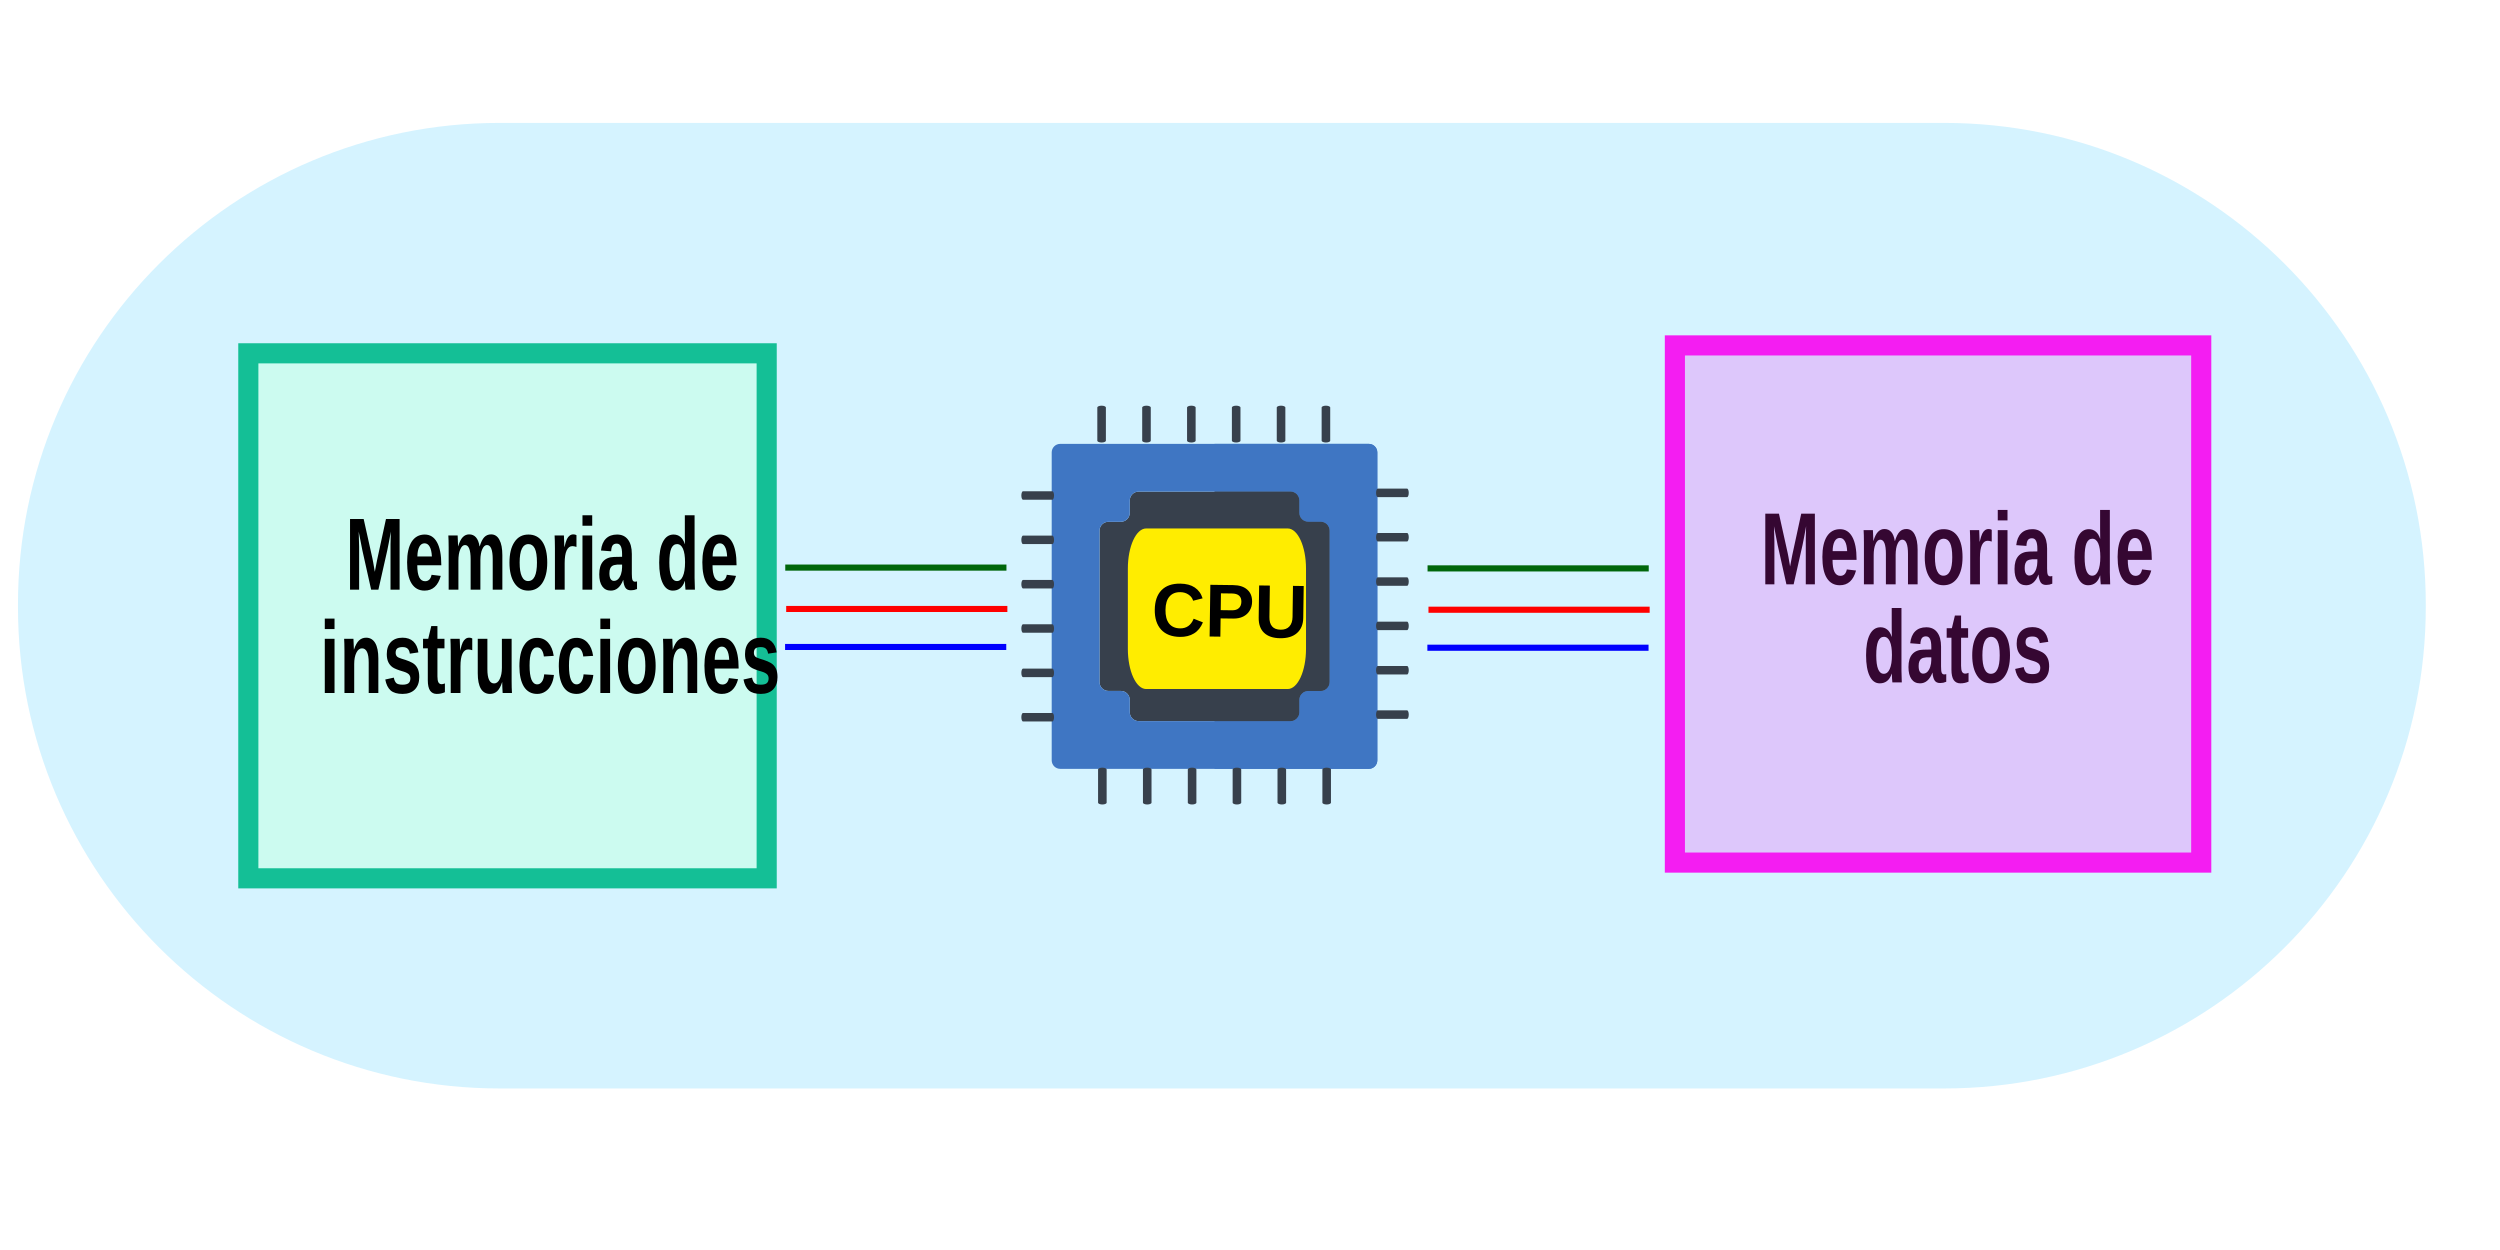
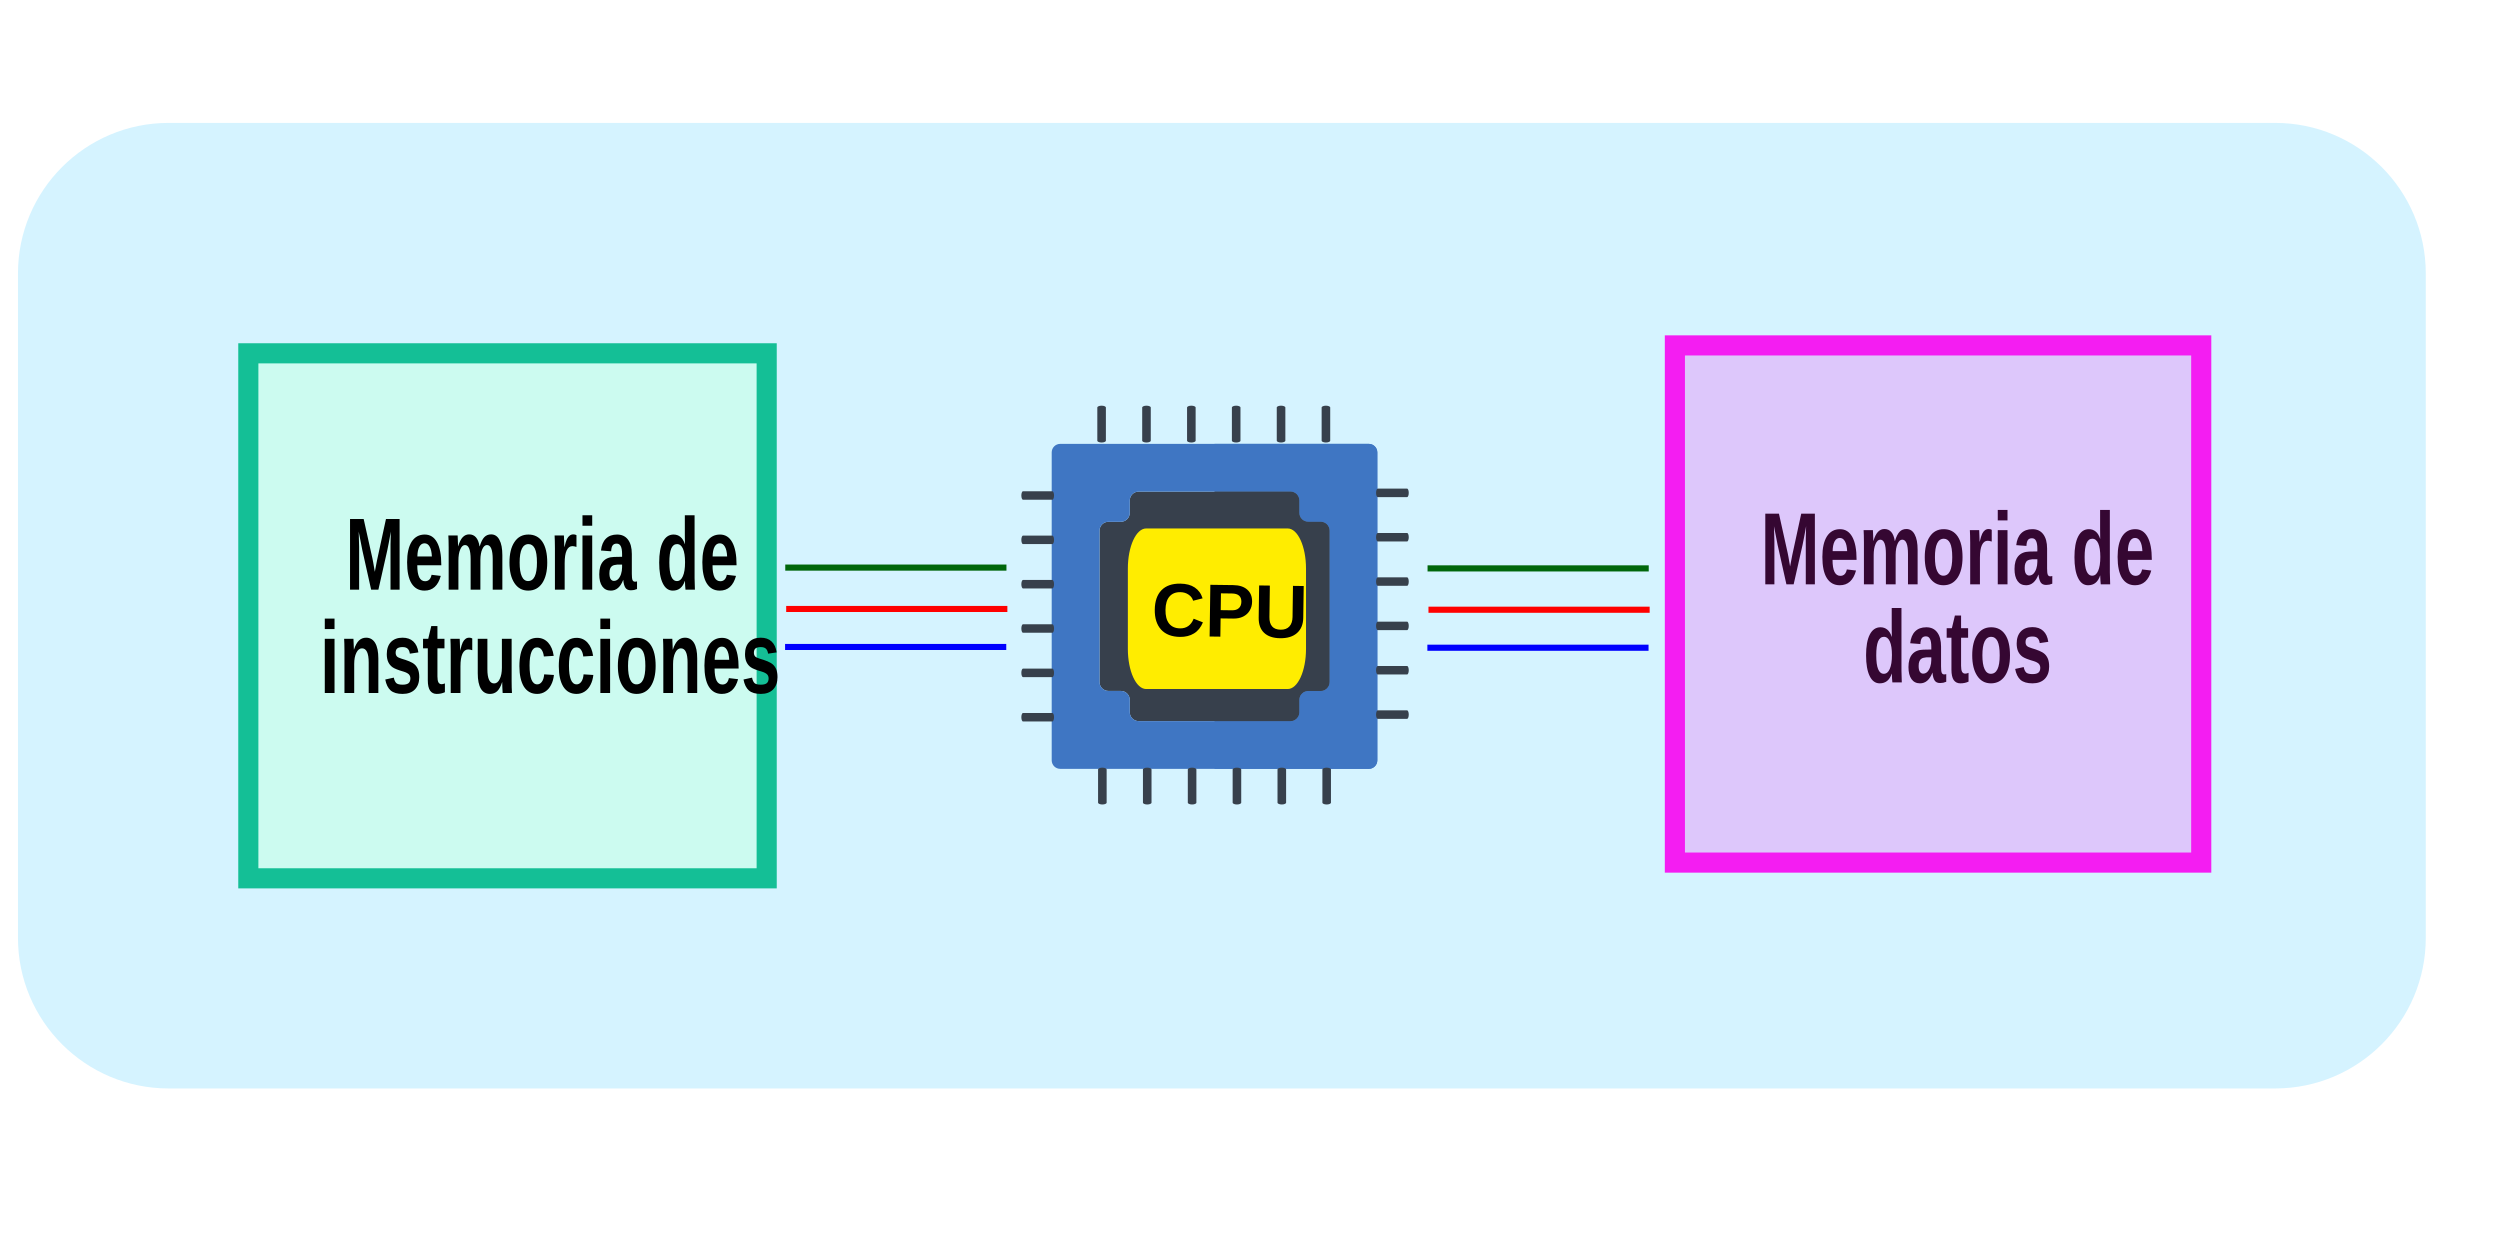
<svg xmlns="http://www.w3.org/2000/svg" xmlns:xlink="http://www.w3.org/1999/xlink" width="400" zoomAndPan="magnify" viewBox="0 0 300 150" height="200" preserveAspectRatio="xMidYMid" version="1.0" id="svg100" xml:space="preserve">
  <defs id="defs26">
    <g id="g1" />
    <clipPath id="b8525f341f">
      <path d="m 224,64.465 h 5 V 99 h -5 z m 0,0" clip-rule="nonzero" id="path1" />
    </clipPath>
    <clipPath id="ac3e938f6a">
      <path d="m 206,64.465 h 4 V 99 h -4 z m 0,0" clip-rule="nonzero" id="path2" />
    </clipPath>
    <clipPath id="e2d112d151">
      <path d="m 187,64.465 h 5 V 99 h -5 z m 0,0" clip-rule="nonzero" id="path3" />
    </clipPath>
    <clipPath id="3efb7c6d20">
      <path d="m 169,64.465 h 4 V 99 h -4 z m 0,0" clip-rule="nonzero" id="path4" />
    </clipPath>
    <clipPath id="7d9ebcf597">
      <path d="m 151,64.465 h 4 V 99 h -4 z m 0,0" clip-rule="nonzero" id="path5" />
    </clipPath>
    <clipPath id="8bff8f2bc7">
      <path d="m 132,64.465 h 5 V 99 h -5 z m 0,0" clip-rule="nonzero" id="path6" />
    </clipPath>
    <clipPath id="20446e5919">
      <path d="m 224,209 h 5 v 34.715 h -5 z m 0,0" clip-rule="nonzero" id="path7" />
    </clipPath>
    <clipPath id="1398fa6fd3">
      <path d="m 206,209 h 4 v 34.715 h -4 z m 0,0" clip-rule="nonzero" id="path8" />
    </clipPath>
    <clipPath id="0b933b9e06">
      <path d="m 187,209 h 5 v 34.715 h -5 z m 0,0" clip-rule="nonzero" id="path9" />
    </clipPath>
    <clipPath id="94be432b0c">
      <path d="m 169,209 h 4 v 34.715 h -4 z m 0,0" clip-rule="nonzero" id="path10" />
    </clipPath>
    <clipPath id="e2c3cef8ee">
      <path d="m 151,209 h 4 v 34.715 h -4 z m 0,0" clip-rule="nonzero" id="path11" />
    </clipPath>
    <clipPath id="528cdb72d3">
      <path d="m 132,209 h 5 v 34.715 h -5 z m 0,0" clip-rule="nonzero" id="path12" />
    </clipPath>
    <clipPath id="d3e404183e">
      <path d="M 90.605,106 H 126 v 4 H 90.605 Z m 0,0" clip-rule="nonzero" id="path13" />
    </clipPath>
    <clipPath id="5c80ba8e34">
      <path d="M 90.605,124 H 126 v 5 H 90.605 Z m 0,0" clip-rule="nonzero" id="path14" />
    </clipPath>
    <clipPath id="596eec025b">
      <path d="M 90.605,143 H 126 v 4 H 90.605 Z m 0,0" clip-rule="nonzero" id="path15" />
    </clipPath>
    <clipPath id="7453984d37">
      <path d="M 90.605,161 H 126 v 5 H 90.605 Z m 0,0" clip-rule="nonzero" id="path16" />
    </clipPath>
    <clipPath id="858e516ca4">
      <path d="M 90.605,180 H 126 v 4 H 90.605 Z m 0,0" clip-rule="nonzero" id="path17" />
    </clipPath>
    <clipPath id="1bd2cc62fa">
      <path d="M 90.605,198 H 126 v 4 H 90.605 Z m 0,0" clip-rule="nonzero" id="path18" />
    </clipPath>
    <clipPath id="dd378d65d3">
      <path d="m 235,106 h 34.855 v 4 H 235 Z m 0,0" clip-rule="nonzero" id="path19" />
    </clipPath>
    <clipPath id="96ad6bb40f">
      <path d="m 235,124 h 34.855 v 5 H 235 Z m 0,0" clip-rule="nonzero" id="path20" />
    </clipPath>
    <clipPath id="cd8ddf779d">
      <path d="m 235,143 h 34.855 v 4 H 235 Z m 0,0" clip-rule="nonzero" id="path21" />
    </clipPath>
    <clipPath id="2b1e2b2fa7">
      <path d="m 235,161 h 34.855 v 5 H 235 Z m 0,0" clip-rule="nonzero" id="path22" />
    </clipPath>
    <clipPath id="b9ebf00280">
      <path d="m 235,180 h 34.855 v 4 H 235 Z m 0,0" clip-rule="nonzero" id="path23" />
    </clipPath>
    <clipPath id="832c1e5695">
      <path d="m 235,198 h 34.855 v 4 H 235 Z m 0,0" clip-rule="nonzero" id="path24" />
    </clipPath>
    <clipPath id="7926a1729c">
      <path d="m 102.699,318 h 162.75 v 10 h -162.75 z m 0,0" clip-rule="nonzero" id="path25" />
    </clipPath>
    <clipPath id="d77e3e3944">
      <path d="m 105.289,324 h 156 v 10 h -156 z m 0,0" clip-rule="nonzero" id="path26" />
    </clipPath>
    <filter style="color-interpolation-filters:sRGB" id="filter3" x="-0.633" y="-0.609" width="2.595" height="2.535">
      <feGaussianBlur result="result0" in="SourceAlpha" stdDeviation="4" id="feGaussianBlur3" />
      <feOffset dx="5" dy="5" result="result4" id="feOffset3" />
      <feComposite in="SourceGraphic" in2="result4" operator="xor" result="result3" id="feComposite3" />
    </filter>
    <filter style="color-interpolation-filters:sRGB" id="filter3-2" x="-0.633" y="-0.609" width="2.595" height="2.535">
      <feGaussianBlur result="result0" in="SourceAlpha" stdDeviation="4" id="feGaussianBlur3-8" />
      <feOffset dx="5" dy="5" result="result4" id="feOffset3-3" />
      <feComposite in="SourceGraphic" in2="result4" operator="xor" result="result3" id="feComposite3-0" />
    </filter>
    <clipPath id="d77e3e3944-9">
      <path d="m 105.289,324 h 156 v 10 h -156 z m 0,0" clip-rule="nonzero" id="path26-4" />
    </clipPath>
    <clipPath id="d3e404183e-0">
      <path d="M 90.605,106 H 126 v 4 H 90.605 Z m 0,0" clip-rule="nonzero" id="path13-7" />
    </clipPath>
    <clipPath id="5c80ba8e34-2">
      <path d="M 90.605,124 H 126 v 5 H 90.605 Z m 0,0" clip-rule="nonzero" id="path14-4" />
    </clipPath>
    <clipPath id="596eec025b-4">
      <path d="M 90.605,143 H 126 v 4 H 90.605 Z m 0,0" clip-rule="nonzero" id="path15-2" />
    </clipPath>
    <clipPath id="7453984d37-3">
      <path d="M 90.605,161 H 126 v 5 H 90.605 Z m 0,0" clip-rule="nonzero" id="path16-0" />
    </clipPath>
    <clipPath id="858e516ca4-7">
      <path d="M 90.605,180 H 126 v 4 H 90.605 Z m 0,0" clip-rule="nonzero" id="path17-6" />
    </clipPath>
    <clipPath id="1bd2cc62fa-0">
      <path d="M 90.605,198 H 126 v 4 H 90.605 Z m 0,0" clip-rule="nonzero" id="path18-4" />
    </clipPath>
    <clipPath id="20446e5919-6">
      <path d="m 224,209 h 5 v 34.715 h -5 z m 0,0" clip-rule="nonzero" id="path7-6" />
    </clipPath>
    <clipPath id="1398fa6fd3-0">
      <path d="m 206,209 h 4 v 34.715 h -4 z m 0,0" clip-rule="nonzero" id="path8-4" />
    </clipPath>
    <clipPath id="0b933b9e06-8">
      <path d="m 187,209 h 5 v 34.715 h -5 z m 0,0" clip-rule="nonzero" id="path9-4" />
    </clipPath>
    <clipPath id="94be432b0c-9">
      <path d="m 169,209 h 4 v 34.715 h -4 z m 0,0" clip-rule="nonzero" id="path10-5" />
    </clipPath>
    <clipPath id="e2c3cef8ee-5">
      <path d="m 151,209 h 4 v 34.715 h -4 z m 0,0" clip-rule="nonzero" id="path11-5" />
    </clipPath>
    <clipPath id="528cdb72d3-3">
      <path d="m 132,209 h 5 v 34.715 h -5 z m 0,0" clip-rule="nonzero" id="path12-8" />
    </clipPath>
    <linearGradient id="swatch66">
      <stop style="stop-color:#000000;stop-opacity:1;" offset="0" id="stop67" />
    </linearGradient>
    <linearGradient xlink:href="#swatch66" id="linearGradient52" gradientUnits="userSpaceOnUse" gradientTransform="matrix(0.581114,0,0,0.5811139,16.52501,46.96391)" x1="50.86" y1="14.208" x2="123.691" y2="14.208" />
    <linearGradient xlink:href="#swatch66" id="linearGradient54" gradientUnits="userSpaceOnUse" gradientTransform="matrix(0.581114,0,0,0.5811139,12.84896,57.26885)" x1="50.86" y1="14.208" x2="123.691" y2="14.208" />
    <linearGradient xlink:href="#swatch66" id="linearGradient56" gradientUnits="userSpaceOnUse" gradientTransform="matrix(0.581114,0,0,0.5811139,220.8318,46.42763)" x1="50.86" y1="14.208" x2="123.691" y2="14.208" />
    <linearGradient xlink:href="#swatch66" id="linearGradient58" gradientUnits="userSpaceOnUse" gradientTransform="matrix(0.581114,0,0,0.5811139,235.6452,56.2125)" x1="50.86" y1="14.208" x2="123.691" y2="14.208" />
    <linearGradient xlink:href="#swatch66" id="linearGradient60" gradientUnits="userSpaceOnUse" gradientTransform="matrix(0.508278,0,0,0.5082779,111.1665,63.51901)" x1="50.86" y1="14.208" x2="123.691" y2="14.208" />
  </defs>
  <g id="layer2">
-     <rect width="288.938" height="115.866" rx="57.788" fill="#0C0A09" id="rect1-8" style="mix-blend-mode:normal;fill:#d5f3ff;fill-opacity:1;stroke-width:0.715" x="2.156" y="14.749" />
+     <rect width="288.938" height="115.866" rx="18.077" fill="#0C0A09" id="rect1-8" style="mix-blend-mode:normal;fill:#d5f3ff;fill-opacity:1;stroke-width:0.715" x="2.156" y="14.749" />
  </g>
  <path fill="#37404c" d="m 159.541,63.683 v 18.161 c 0,0.591 -0.479,1.068 -1.072,1.068 h -1.487 c -0.591,0 -1.071,0.478 -1.071,1.07 v 1.484 c 0,0.59 -0.479,1.068 -1.072,1.068 h -18.197 c -0.592,0 -1.071,-0.478 -1.071,-1.068 v -1.484 c 0,-0.591 -0.479,-1.07 -1.072,-1.07 h -1.487 c -0.591,0 -1.071,-0.477 -1.071,-1.068 V 63.683 c 0,-0.591 0.479,-1.07 1.071,-1.07 h 1.487 c 0.592,0 1.072,-0.478 1.072,-1.068 v -1.484 c 0,-0.591 0.478,-1.07 1.071,-1.07 h 18.197 c 0.592,0 1.072,0.478 1.072,1.07 v 1.484 c 0,0.59 0.479,1.068 1.071,1.068 h 1.487 c 0.592,0 1.072,0.478 1.072,1.07" fill-opacity="1" fill-rule="nonzero" id="path27" style="stroke-width:0.293" />
  <path fill="#3f76c3" d="M 159.541,81.843 V 63.683 c 0,-0.591 -0.479,-1.07 -1.072,-1.07 h -1.487 c -0.591,0 -1.071,-0.478 -1.071,-1.068 v -1.484 c 0,-0.591 -0.479,-1.07 -1.072,-1.07 h -18.197 c -0.592,0 -1.071,0.478 -1.071,1.07 v 1.484 c 0,0.59 -0.479,1.068 -1.072,1.068 h -1.487 c -0.591,0 -1.071,0.478 -1.071,1.07 v 18.161 c 0,0.591 0.479,1.068 1.071,1.068 h 1.487 c 0.592,0 1.072,0.478 1.072,1.07 v 1.484 c 0,0.59 0.478,1.068 1.071,1.068 h 18.197 c 0.592,0 1.072,-0.478 1.072,-1.068 v -1.484 c 0,-0.591 0.479,-1.07 1.071,-1.07 h 1.487 c 0.592,0 1.072,-0.477 1.072,-1.068 z m -27.258,10.419 h -5.051 c -0.571,0 -1.028,-0.458 -1.028,-1.027 V 54.291 c 0,-0.57 0.457,-1.027 1.028,-1.027 h 37.018 c 0.571,0 1.029,0.458 1.029,1.027 v 36.944 c 0,0.57 -0.459,1.027 -1.029,1.027 h -31.967" fill-opacity="1" fill-rule="nonzero" id="path28" style="stroke-width:0.293" />
  <path fill="#3f76c3" d="m 164.251,53.264 h -18.509 v 5.728 h 9.098 c 0.592,0 1.072,0.478 1.072,1.07 v 1.484 c 0,0.59 0.479,1.068 1.071,1.068 h 1.487 c 0.592,0 1.072,0.478 1.072,1.07 v 18.161 c 0,0.591 -0.479,1.068 -1.072,1.068 h -1.487 c -0.591,0 -1.071,0.478 -1.071,1.07 v 1.484 c 0,0.59 -0.479,1.068 -1.072,1.068 h -9.098 v 5.729 h 18.509 c 0.571,0 1.029,-0.458 1.029,-1.027 V 54.291 c 0,-0.57 -0.459,-1.027 -1.029,-1.027" fill-opacity="1" fill-rule="nonzero" id="path29" style="stroke-width:0.293" />
  <path fill="#37404c" d="m 154.84,86.534 c 0.592,0 1.072,-0.478 1.072,-1.068 v -1.484 c 0,-0.591 0.479,-1.07 1.071,-1.07 h 1.487 c 0.592,0 1.072,-0.477 1.072,-1.068 V 63.683 c 0,-0.591 -0.479,-1.07 -1.072,-1.07 h -1.487 c -0.591,0 -1.071,-0.478 -1.071,-1.068 v -1.484 c 0,-0.591 -0.479,-1.07 -1.072,-1.07 h -9.098 v 27.542 h 9.098" fill-opacity="1" fill-rule="nonzero" id="path30" style="stroke-width:0.293" />
  <g clip-path="url(#20446e5919)" id="g37" transform="matrix(0.2927964,0,0,0.1285211,92.93457,65.19689)">
    <path fill="#37404c" d="m 226.32,243.871 c -0.965,0 -1.754,-0.789 -1.754,-1.754 v -30.895 c 0,-0.977 0.789,-1.754 1.754,-1.754 0.973,0 1.762,0.777 1.762,1.754 v 30.895 c 0,0.965 -0.789,1.754 -1.762,1.754" fill-opacity="1" fill-rule="nonzero" id="path37" />
  </g>
  <g clip-path="url(#1398fa6fd3)" id="g38" transform="matrix(0.2927964,0,0,0.1285211,92.93457,65.19689)">
    <path fill="#37404c" d="m 207.934,243.871 c -0.973,0 -1.762,-0.789 -1.762,-1.754 v -30.895 c 0,-0.977 0.789,-1.754 1.762,-1.754 0.965,0 1.762,0.777 1.762,1.754 v 30.895 c 0,0.965 -0.797,1.754 -1.762,1.754" fill-opacity="1" fill-rule="nonzero" id="path38" />
  </g>
  <g clip-path="url(#0b933b9e06)" id="g39" transform="matrix(0.2927964,0,0,0.1285211,92.93457,65.19689)">
    <path fill="#37404c" d="m 189.539,243.871 c -0.965,0 -1.754,-0.789 -1.754,-1.754 v -30.895 c 0,-0.977 0.789,-1.754 1.754,-1.754 0.977,0 1.762,0.777 1.762,1.754 v 30.895 c 0,0.965 -0.785,1.754 -1.762,1.754" fill-opacity="1" fill-rule="nonzero" id="path39" />
  </g>
  <g clip-path="url(#94be432b0c)" id="g40" transform="matrix(0.2927964,0,0,0.1285211,92.93457,65.19689)">
    <path fill="#37404c" d="m 171.172,243.871 c -0.977,0 -1.762,-0.789 -1.762,-1.754 v -30.895 c 0,-0.977 0.785,-1.754 1.762,-1.754 0.965,0 1.754,0.777 1.754,1.754 v 30.895 c 0,0.965 -0.789,1.754 -1.754,1.754" fill-opacity="1" fill-rule="nonzero" id="path40" />
  </g>
  <g clip-path="url(#e2c3cef8ee)" id="g41" transform="matrix(0.2927964,0,0,0.1285211,92.93457,65.19689)">
    <path fill="#37404c" d="m 152.777,243.871 c -0.965,0 -1.754,-0.789 -1.754,-1.754 v -30.895 c 0,-0.977 0.789,-1.754 1.754,-1.754 0.973,0 1.762,0.777 1.762,1.754 v 30.895 c 0,0.965 -0.789,1.754 -1.762,1.754" fill-opacity="1" fill-rule="nonzero" id="path41" />
  </g>
  <g clip-path="url(#528cdb72d3)" id="g42" transform="matrix(0.2927964,0,0,0.1285211,92.93457,65.19689)">
    <path fill="#37404c" d="m 134.391,243.871 c -0.973,0 -1.762,-0.789 -1.762,-1.754 v -30.895 c 0,-0.977 0.789,-1.754 1.762,-1.754 0.965,0 1.754,0.777 1.754,1.754 v 30.895 c 0,0.965 -0.789,1.754 -1.754,1.754" fill-opacity="1" fill-rule="nonzero" id="path42" />
  </g>
  <g clip-path="url(#20446e5919-6)" id="g37-1" transform="matrix(0.2927964,0,0,0.1285211,92.84432,21.76008)">
    <path fill="#37404c" d="m 226.32,243.871 c -0.965,0 -1.754,-0.789 -1.754,-1.754 v -30.895 c 0,-0.977 0.789,-1.754 1.754,-1.754 0.973,0 1.762,0.777 1.762,1.754 v 30.895 c 0,0.965 -0.789,1.754 -1.762,1.754" fill-opacity="1" fill-rule="nonzero" id="path37-6" />
  </g>
  <g clip-path="url(#1398fa6fd3-0)" id="g38-1" transform="matrix(0.2927964,0,0,0.1285211,92.84432,21.76008)">
    <path fill="#37404c" d="m 207.934,243.871 c -0.973,0 -1.762,-0.789 -1.762,-1.754 v -30.895 c 0,-0.977 0.789,-1.754 1.762,-1.754 0.965,0 1.762,0.777 1.762,1.754 v 30.895 c 0,0.965 -0.797,1.754 -1.762,1.754" fill-opacity="1" fill-rule="nonzero" id="path38-7" />
  </g>
  <g clip-path="url(#0b933b9e06-8)" id="g39-6" transform="matrix(0.2927964,0,0,0.1285211,92.84432,21.76008)">
    <path fill="#37404c" d="m 189.539,243.871 c -0.965,0 -1.754,-0.789 -1.754,-1.754 v -30.895 c 0,-0.977 0.789,-1.754 1.754,-1.754 0.977,0 1.762,0.777 1.762,1.754 v 30.895 c 0,0.965 -0.785,1.754 -1.762,1.754" fill-opacity="1" fill-rule="nonzero" id="path39-2" />
  </g>
  <g clip-path="url(#94be432b0c-9)" id="g40-4" transform="matrix(0.2927964,0,0,0.1285211,92.84432,21.76008)">
    <path fill="#37404c" d="m 171.172,243.871 c -0.977,0 -1.762,-0.789 -1.762,-1.754 v -30.895 c 0,-0.977 0.785,-1.754 1.762,-1.754 0.965,0 1.754,0.777 1.754,1.754 v 30.895 c 0,0.965 -0.789,1.754 -1.754,1.754" fill-opacity="1" fill-rule="nonzero" id="path40-2" />
  </g>
  <g clip-path="url(#e2c3cef8ee-5)" id="g41-4" transform="matrix(0.2927964,0,0,0.1285211,92.84432,21.76008)">
    <path fill="#37404c" d="m 152.777,243.871 c -0.965,0 -1.754,-0.789 -1.754,-1.754 v -30.895 c 0,-0.977 0.789,-1.754 1.754,-1.754 0.973,0 1.762,0.777 1.762,1.754 v 30.895 c 0,0.965 -0.789,1.754 -1.762,1.754" fill-opacity="1" fill-rule="nonzero" id="path41-2" />
  </g>
  <g clip-path="url(#528cdb72d3-3)" id="g42-4" transform="matrix(0.2927964,0,0,0.1285211,92.84432,21.76008)">
    <path fill="#37404c" d="m 134.391,243.871 c -0.973,0 -1.762,-0.789 -1.762,-1.754 v -30.895 c 0,-0.977 0.789,-1.754 1.762,-1.754 0.965,0 1.754,0.777 1.754,1.754 v 30.895 c 0,0.965 -0.789,1.754 -1.754,1.754" fill-opacity="1" fill-rule="nonzero" id="path42-5" />
  </g>
  <g clip-path="url(#d3e404183e)" id="g43" transform="matrix(0.1140139,0,0,0.2894153,112.2225,28.13672)">
    <path fill="#37404c" d="M 123.328,109.984 H 92.441 c -0.973,0 -1.762,-0.789 -1.762,-1.754 0,-0.973 0.789,-1.762 1.762,-1.762 h 30.887 c 0.977,0 1.762,0.789 1.762,1.762 0,0.965 -0.785,1.754 -1.762,1.754" fill-opacity="1" fill-rule="nonzero" id="path43" />
  </g>
  <g clip-path="url(#5c80ba8e34)" id="g44" transform="matrix(0.1140139,0,0,0.2894153,112.2225,28.13672)">
    <path fill="#37404c" d="M 123.328,128.379 H 92.441 c -0.973,0 -1.762,-0.789 -1.762,-1.762 0,-0.965 0.789,-1.754 1.762,-1.754 h 30.887 c 0.977,0 1.762,0.789 1.762,1.754 0,0.973 -0.785,1.762 -1.762,1.762" fill-opacity="1" fill-rule="nonzero" id="path44" />
  </g>
  <g clip-path="url(#596eec025b)" id="g45" transform="matrix(0.1140139,0,0,0.2894153,112.2225,28.13672)">
    <path fill="#37404c" d="M 123.328,146.766 H 92.441 c -0.973,0 -1.762,-0.789 -1.762,-1.754 0,-0.977 0.789,-1.762 1.762,-1.762 h 30.887 c 0.977,0 1.762,0.785 1.762,1.762 0,0.965 -0.785,1.754 -1.762,1.754" fill-opacity="1" fill-rule="nonzero" id="path45" />
  </g>
  <g clip-path="url(#7453984d37)" id="g46" transform="matrix(0.1140139,0,0,0.2894153,112.2225,28.13672)">
    <path fill="#37404c" d="M 123.328,165.141 H 92.441 c -0.973,0 -1.762,-0.785 -1.762,-1.762 0,-0.965 0.789,-1.754 1.762,-1.754 h 30.887 c 0.977,0 1.762,0.789 1.762,1.754 0,0.977 -0.785,1.762 -1.762,1.762" fill-opacity="1" fill-rule="nonzero" id="path46" />
  </g>
  <g clip-path="url(#858e516ca4)" id="g47" transform="matrix(0.1140139,0,0,0.2894153,112.2225,28.13672)">
    <path fill="#37404c" d="M 123.328,183.527 H 92.441 c -0.973,0 -1.762,-0.777 -1.762,-1.754 0,-0.973 0.789,-1.762 1.762,-1.762 h 30.887 c 0.977,0 1.762,0.789 1.762,1.762 0,0.977 -0.785,1.754 -1.762,1.754" fill-opacity="1" fill-rule="nonzero" id="path47" />
  </g>
  <g clip-path="url(#1bd2cc62fa)" id="g48" transform="matrix(0.1140139,0,0,0.2894153,112.2225,28.13672)">
    <path fill="#37404c" d="M 123.328,201.922 H 92.441 c -0.973,0 -1.762,-0.789 -1.762,-1.762 0,-0.965 0.789,-1.754 1.762,-1.754 h 30.887 c 0.977,0 1.762,0.789 1.762,1.754 0,0.973 -0.785,1.762 -1.762,1.762" fill-opacity="1" fill-rule="nonzero" id="path48" />
  </g>
  <g clip-path="url(#d3e404183e-0)" id="g43-9" transform="matrix(0.1140139,0,0,0.2894153,154.7882,27.82152)">
    <path fill="#37404c" d="M 123.328,109.984 H 92.441 c -0.973,0 -1.762,-0.789 -1.762,-1.754 0,-0.973 0.789,-1.762 1.762,-1.762 h 30.887 c 0.977,0 1.762,0.789 1.762,1.762 0,0.965 -0.785,1.754 -1.762,1.754" fill-opacity="1" fill-rule="nonzero" id="path43-6" />
  </g>
  <g clip-path="url(#5c80ba8e34-2)" id="g44-2" transform="matrix(0.1140139,0,0,0.2894153,154.7882,27.82152)">
    <path fill="#37404c" d="M 123.328,128.379 H 92.441 c -0.973,0 -1.762,-0.789 -1.762,-1.762 0,-0.965 0.789,-1.754 1.762,-1.754 h 30.887 c 0.977,0 1.762,0.789 1.762,1.754 0,0.973 -0.785,1.762 -1.762,1.762" fill-opacity="1" fill-rule="nonzero" id="path44-2" />
  </g>
  <g clip-path="url(#596eec025b-4)" id="g45-0" transform="matrix(0.1140139,0,0,0.2894153,154.7882,27.82152)">
    <path fill="#37404c" d="M 123.328,146.766 H 92.441 c -0.973,0 -1.762,-0.789 -1.762,-1.754 0,-0.977 0.789,-1.762 1.762,-1.762 h 30.887 c 0.977,0 1.762,0.785 1.762,1.762 0,0.965 -0.785,1.754 -1.762,1.754" fill-opacity="1" fill-rule="nonzero" id="path45-4" />
  </g>
  <g clip-path="url(#7453984d37-3)" id="g46-7" transform="matrix(0.1140139,0,0,0.2894153,154.7882,27.82152)">
    <path fill="#37404c" d="M 123.328,165.141 H 92.441 c -0.973,0 -1.762,-0.785 -1.762,-1.762 0,-0.965 0.789,-1.754 1.762,-1.754 h 30.887 c 0.977,0 1.762,0.789 1.762,1.754 0,0.977 -0.785,1.762 -1.762,1.762" fill-opacity="1" fill-rule="nonzero" id="path46-7" />
  </g>
  <g clip-path="url(#858e516ca4-7)" id="g47-1" transform="matrix(0.1140139,0,0,0.2894153,154.7882,27.82152)">
    <path fill="#37404c" d="M 123.328,183.527 H 92.441 c -0.973,0 -1.762,-0.777 -1.762,-1.754 0,-0.973 0.789,-1.762 1.762,-1.762 h 30.887 c 0.977,0 1.762,0.789 1.762,1.762 0,0.977 -0.785,1.754 -1.762,1.754" fill-opacity="1" fill-rule="nonzero" id="path47-0" />
  </g>
  <g clip-path="url(#1bd2cc62fa-0)" id="g48-3" transform="matrix(0.1140139,0,0,0.2894153,154.7882,27.82152)">
    <path fill="#37404c" d="M 123.328,201.922 H 92.441 c -0.973,0 -1.762,-0.789 -1.762,-1.762 0,-0.965 0.789,-1.754 1.762,-1.754 h 30.887 c 0.977,0 1.762,0.789 1.762,1.754 0,0.973 -0.785,1.762 -1.762,1.762" fill-opacity="1" fill-rule="nonzero" id="path48-1" />
  </g>
  <g id="g3" transform="matrix(0.2267168,0,0,0.4966052,105.3655,-68.83943)" style="stroke-width:1.001;stroke-dasharray:none">
    <path fill="#ffed00" d="m 141.919,266.318 h 74.898 c 5.359,0 9.703,4.344 9.703,9.699 v 19.398 c 0,5.359 -4.344,9.703 -9.703,9.703 h -74.898 c -5.355,0 -9.699,-4.344 -9.699,-9.703 v -19.398 c 0,-5.355 4.344,-9.699 9.699,-9.699 z m 0,0" fill-opacity="1" fill-rule="nonzero" id="path81" style="stroke-width:1.001;stroke-dasharray:none" />
  </g>
  <rect class="cls-2" x="29.799" y="42.398" width="62.203" height="63.001" id="rect2" style="fill:#ccfbf0;stroke:#14bf96;stroke-width:2.415px;stroke-miterlimit:10" />
  <text xml:space="preserve" style="font-style:normal;font-variant:normal;font-weight:bold;font-stretch:condensed;font-size:10.227px;font-family:Arial;-inkscape-font-specification:'Arial, Bold Condensed';font-variant-ligatures:normal;font-variant-caps:normal;font-variant-numeric:normal;font-variant-east-asian:normal;fill:url(#linearGradient52);fill-opacity:1;stroke:#000000;stroke-width:8.717;stroke-linejoin:round;stroke-opacity:0;paint-order:fill markers stroke" x="49.844" y="58.821" id="text54" transform="scale(0.8312519,1.203005)">
    <tspan id="tspan24" style="fill:url(#linearGradient52);stroke-width:8.717" x="49.844" y="58.821">Memoria de</tspan>
  </text>
  <text xml:space="preserve" style="font-style:normal;font-variant:normal;font-weight:bold;font-stretch:condensed;font-size:10.227px;font-family:Arial;-inkscape-font-specification:'Arial, Bold Condensed';font-variant-ligatures:normal;font-variant-caps:normal;font-variant-numeric:normal;font-variant-east-asian:normal;fill:url(#linearGradient54);fill-opacity:1;stroke:#000000;stroke-width:8.717;stroke-linejoin:round;stroke-opacity:0;paint-order:fill markers stroke" x="46.168" y="69.126" id="text54-1" transform="scale(0.8312519,1.203005)">
    <tspan id="tspan22" style="fill:url(#linearGradient54);stroke-width:8.717" x="46.168" y="69.126">instrucciones</tspan>
  </text>
  <text xml:space="preserve" style="font-style:normal;font-variant:normal;font-weight:bold;font-stretch:condensed;font-size:10.227px;font-family:Arial;-inkscape-font-specification:'Arial, Bold Condensed';font-variant-ligatures:normal;font-variant-caps:normal;font-variant-numeric:normal;font-variant-east-asian:normal;fill:url(#linearGradient56);fill-opacity:1;stroke:#000000;stroke-width:8.717;stroke-linejoin:round;stroke-opacity:0;paint-order:fill markers stroke" x="254.151" y="58.285" id="text54-2" transform="scale(0.8312519,1.203005)">
    <tspan id="tspan24-1" style="fill:url(#linearGradient56);stroke-width:8.717" x="254.151" y="58.285">Memoria de</tspan>
  </text>
  <text xml:space="preserve" style="font-style:normal;font-variant:normal;font-weight:bold;font-stretch:condensed;font-size:10.227px;font-family:Arial;-inkscape-font-specification:'Arial, Bold Condensed';font-variant-ligatures:normal;font-variant-caps:normal;font-variant-numeric:normal;font-variant-east-asian:normal;fill:url(#linearGradient58);fill-opacity:1;stroke:#000000;stroke-width:8.717;stroke-linejoin:round;stroke-opacity:0;paint-order:fill markers stroke" x="268.965" y="68.069" id="text54-1-4" transform="scale(0.8312519,1.203005)">
    <tspan id="tspan84" style="fill:url(#linearGradient58);stroke-width:8.717" x="268.965" y="68.069">datos</tspan>
  </text>
  <rect class="cls-2" x="200.986" y="41.449" width="63.163" height="62.062" id="rect2-4" style="fill:#fc21ee;fill-opacity:0.212;stroke:#f41df2;stroke-width:2.415px;stroke-miterlimit:10;stroke-opacity:1" />
  <text xml:space="preserve" style="font-style:normal;font-variant:normal;font-weight:bold;font-stretch:condensed;font-size:8.945px;font-family:Arial;-inkscape-font-specification:'Arial, Bold Condensed';font-variant-ligatures:normal;font-variant-caps:normal;font-variant-numeric:normal;font-variant-east-asian:normal;fill:url(#linearGradient60);fill-opacity:1;stroke:#000000;stroke-width:7.624;stroke-linejoin:round;stroke-opacity:0;paint-order:fill markers stroke" x="140.31" y="73.89" id="text54-5" transform="matrix(0.9920113,0.01295469,-0.0139523,1.007871,0,0)">
    <tspan id="tspan16" style="fill:url(#linearGradient60);stroke-width:7.624" x="140.31" y="73.89">CPU</tspan>
  </text>
  <g id="g2998-5-3" transform="matrix(0,-0.6897299,-1.410917,0,344.8047,127.5865)" style="fill:#00660b;fill-opacity:1">
    <path style="fill:#00660b;fill-opacity:1;fill-rule:evenodd;stroke:none;stroke-width:1.064px;stroke-linecap:butt;stroke-linejoin:miter;stroke-opacity:1" d="m 85.562,104.156 c 10e-7,9.41 0,14.116 0,16.469 0,1.176 0,1.737 0,2.031 0,0.147 0,0.244 0,0.281 0,0.018 0,0.027 0,0.031 h 0.531 0.531 c 0,0 3e-6,0.007 0,-18.812 z" id="path2982-5-3" />
    <path d="m 86.321,121.093 -0.201,-0.217 0.299,0.217 c -0.725,-2.458 0.572,0.53 -0.098,0 z" style="font-size:12px;fill:#00660b;fill-opacity:1;fill-rule:evenodd;stroke-width:0.625;stroke-linejoin:round" id="path3004-7-4" />
  </g>
  <g id="g2998-5-6-1" transform="matrix(0,-0.6897299,-1.410917,0,344.9141,132.5509)" style="fill:#ff0000;fill-opacity:1">
    <path style="fill:#ff0000;fill-opacity:1;fill-rule:evenodd;stroke:none;stroke-width:1.064px;stroke-linecap:butt;stroke-linejoin:miter;stroke-opacity:1" d="m 85.562,104.156 c 10e-7,9.41 0,14.116 0,16.469 0,1.176 0,1.737 0,2.031 0,0.147 0,0.244 0,0.281 0,0.018 0,0.027 0,0.031 h 0.531 0.531 c 0,0 3e-6,0.007 0,-18.812 z" id="path2982-5-2-5" />
    <path d="m 86.321,121.093 -0.201,-0.217 0.299,0.217 c -0.725,-2.458 0.572,0.53 -0.098,0 z" style="font-size:12px;fill:#ff0000;fill-opacity:1;fill-rule:evenodd;stroke-width:0.625;stroke-linejoin:round" id="path3004-7-1-7" />
  </g>
  <g id="g2998-5-5-4" transform="matrix(0,-0.6897299,-1.410917,0,344.7815,137.1101)" style="fill:#0000ff;fill-opacity:1">
    <path style="fill:#0000ff;fill-opacity:1;fill-rule:evenodd;stroke:none;stroke-width:1.064px;stroke-linecap:butt;stroke-linejoin:miter;stroke-opacity:1" d="m 85.562,104.156 c 10e-7,9.41 0,14.116 0,16.469 0,1.176 0,1.737 0,2.031 0,0.147 0,0.244 0,0.281 0,0.018 0,0.027 0,0.031 h 0.531 0.531 c 0,0 3e-6,0.007 0,-18.812 z" id="path2982-5-7-7" />
    <path d="m 86.321,121.093 -0.201,-0.217 0.299,0.217 c -0.725,-2.458 0.572,0.53 -0.098,0 z" style="font-size:12px;fill:#0000ff;fill-opacity:1;fill-rule:evenodd;stroke-width:0.625;stroke-linejoin:round" id="path3004-7-3-2" />
  </g>
  <path style="fill:#00660b;fill-opacity:1;fill-rule:evenodd;stroke:none;stroke-width:1.049px;stroke-linecap:butt;stroke-linejoin:miter;stroke-opacity:1" d="m 120.774,68.477 c -13.277,0 -19.917,0 -23.236,0 -1.66,0 -2.451,0 -2.866,0 -0.207,0 -0.345,0 -0.397,0 -0.026,0 -0.038,0 -0.044,0 v -0.366 -0.366 c 0,0 -0.01,-3e-6 26.543,0 z" id="path2982-5-3-9" />
  <g id="g2998-5-6-1-9" transform="matrix(0,-0.6897299,-1.410917,0,267.8391,132.4562)" style="fill:#ff0000;fill-opacity:1">
    <path style="fill:#ff0000;fill-opacity:1;fill-rule:evenodd;stroke:none;stroke-width:1.064px;stroke-linecap:butt;stroke-linejoin:miter;stroke-opacity:1" d="m 85.562,104.156 c 10e-7,9.41 0,14.116 0,16.469 0,1.176 0,1.737 0,2.031 0,0.147 0,0.244 0,0.281 0,0.018 0,0.027 0,0.031 h 0.531 0.531 c 0,0 3e-6,0.007 0,-18.812 z" id="path2982-5-2-5-8" />
    <path d="m 86.321,121.093 -0.201,-0.217 0.299,0.217 c -0.725,-2.458 0.572,0.53 -0.098,0 z" style="font-size:12px;fill:#ff0000;fill-opacity:1;fill-rule:evenodd;stroke-width:0.625;stroke-linejoin:round" id="path3004-7-1-7-3" />
  </g>
  <g id="g2998-5-5-4-4" transform="matrix(0,-0.6897299,-1.410917,0,267.7066,137.0154)" style="fill:#0000ff;fill-opacity:1">
    <path style="fill:#0000ff;fill-opacity:1;fill-rule:evenodd;stroke:none;stroke-width:1.064px;stroke-linecap:butt;stroke-linejoin:miter;stroke-opacity:1" d="m 85.562,104.156 c 10e-7,9.41 0,14.116 0,16.469 0,1.176 0,1.737 0,2.031 0,0.147 0,0.244 0,0.281 0,0.018 0,0.027 0,0.031 h 0.531 0.531 c 0,0 3e-6,0.007 0,-18.812 z" id="path2982-5-7-7-0" />
    <path d="m 86.321,121.093 -0.201,-0.217 0.299,0.217 c -0.725,-2.458 0.572,0.53 -0.098,0 z" style="font-size:12px;fill:#0000ff;fill-opacity:1;fill-rule:evenodd;stroke-width:0.625;stroke-linejoin:round" id="path3004-7-3-2-1" />
  </g>
</svg>
